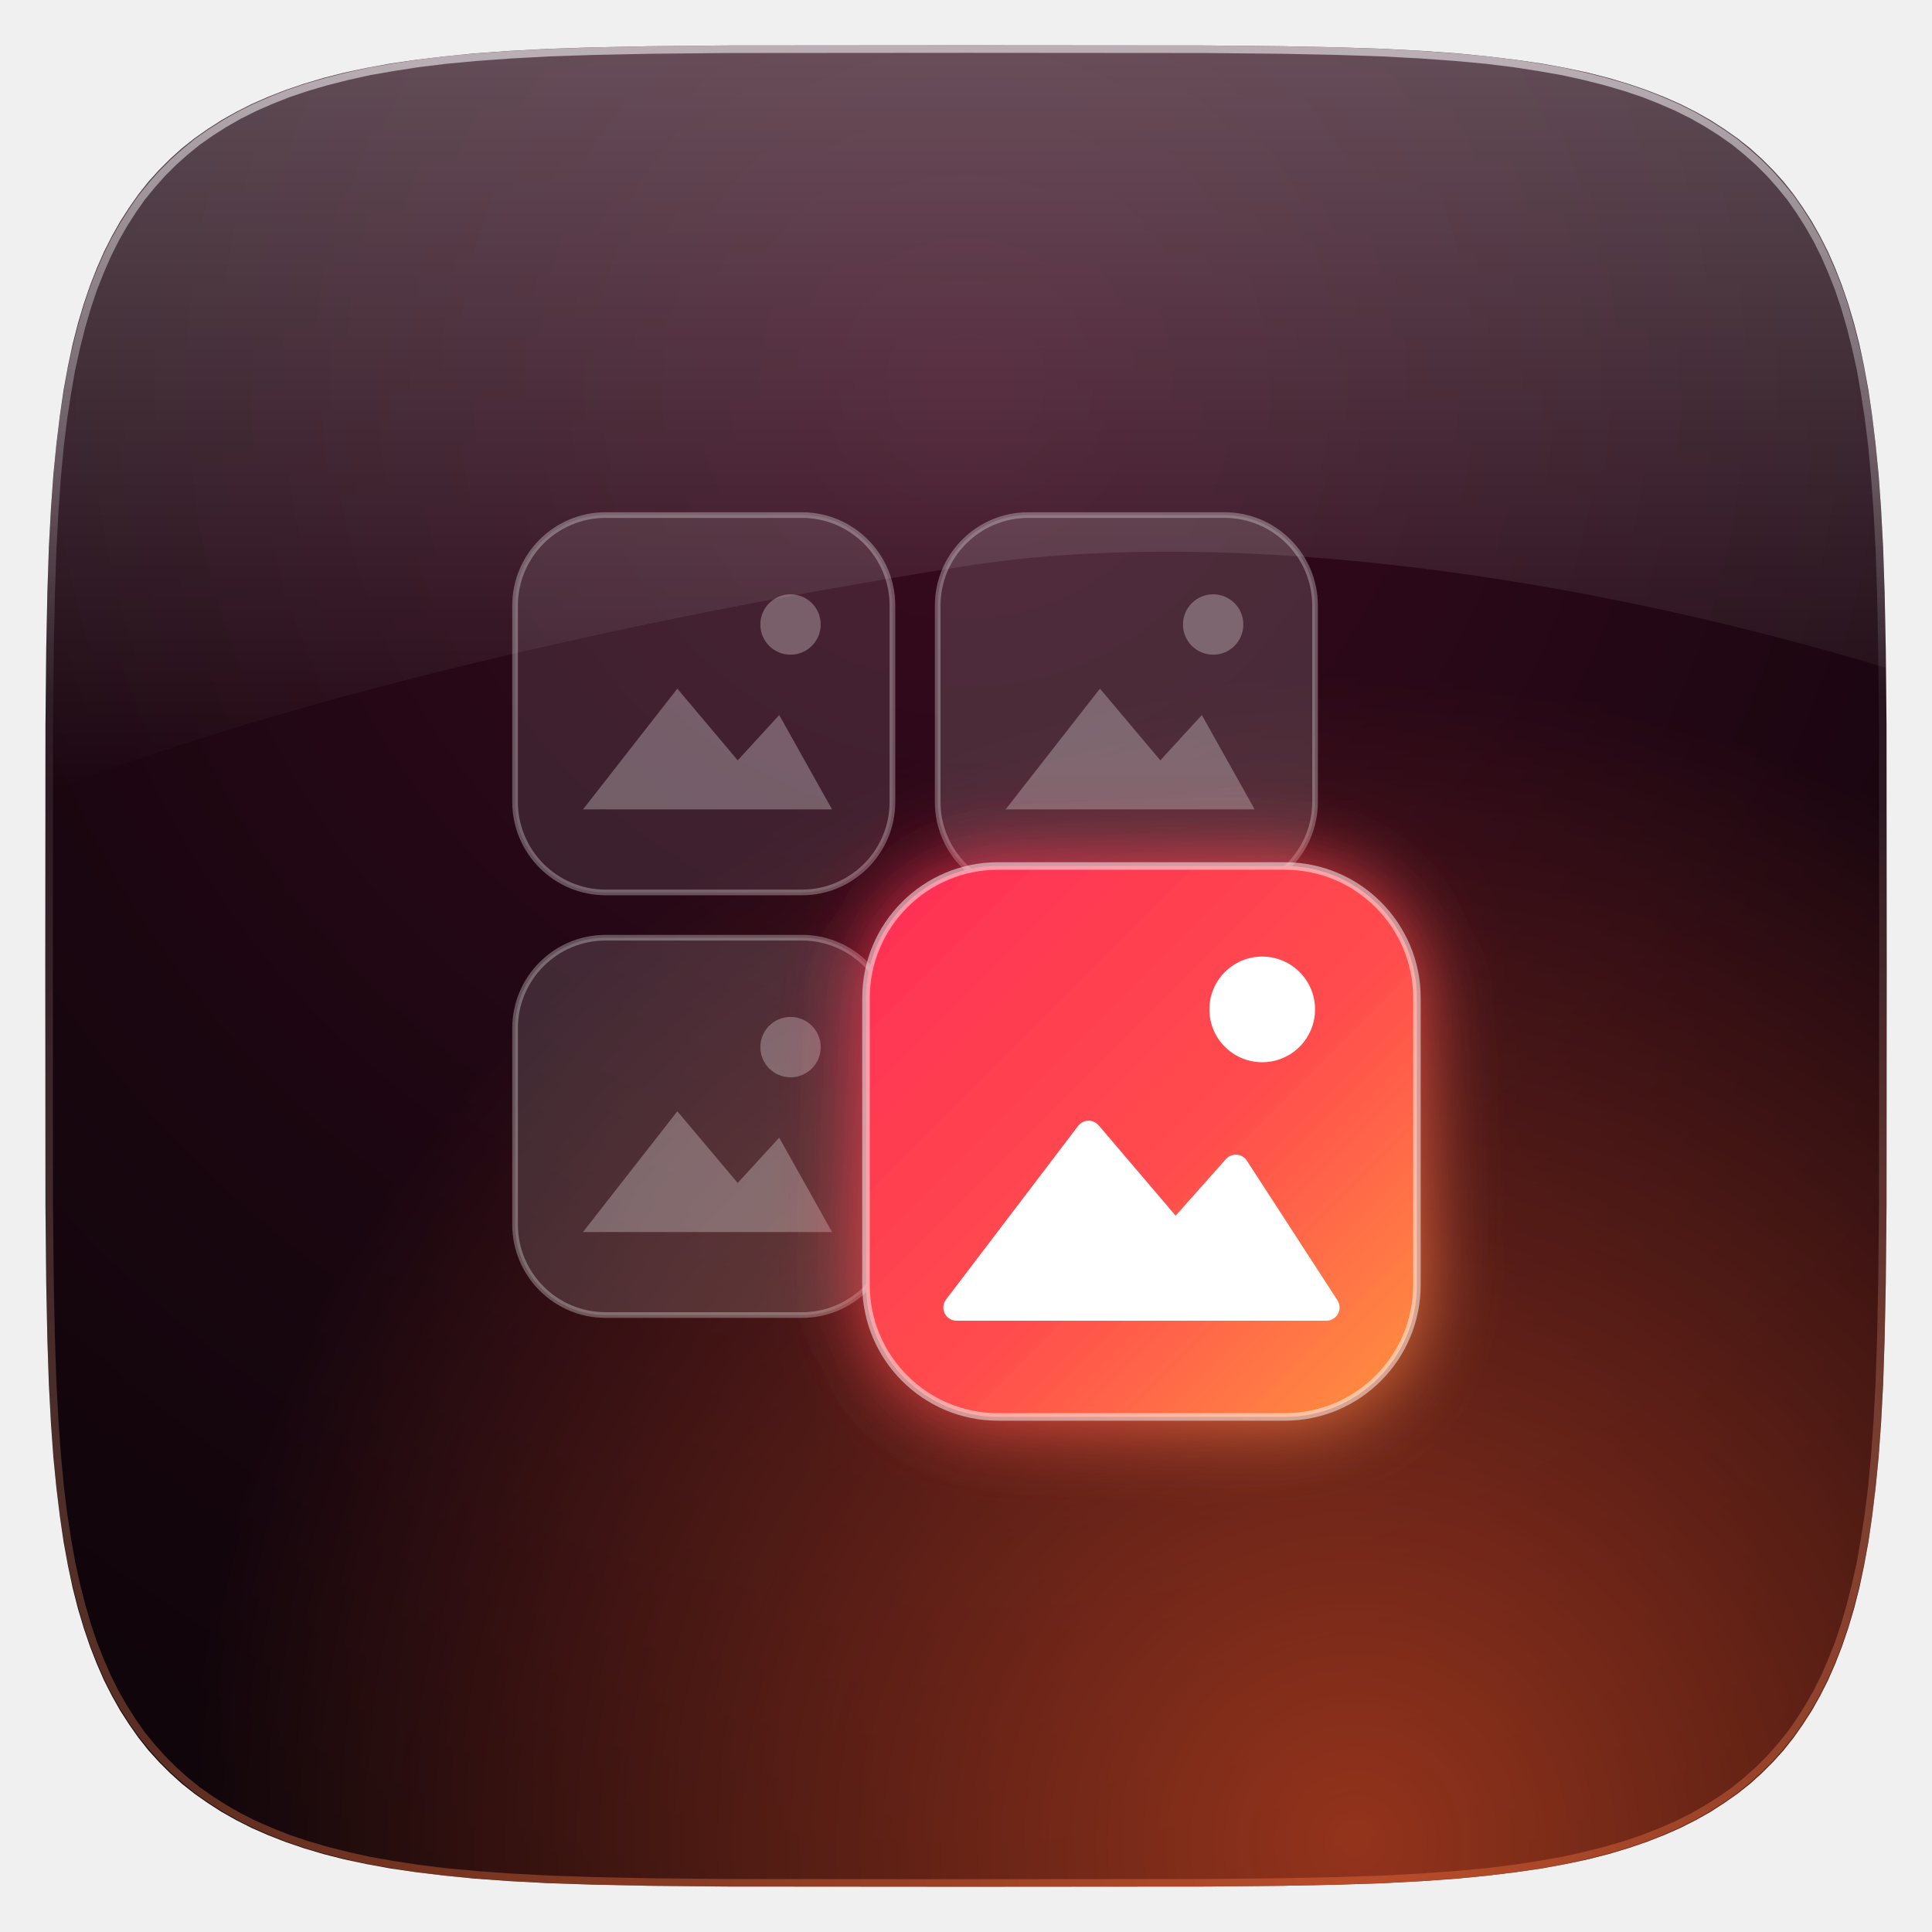
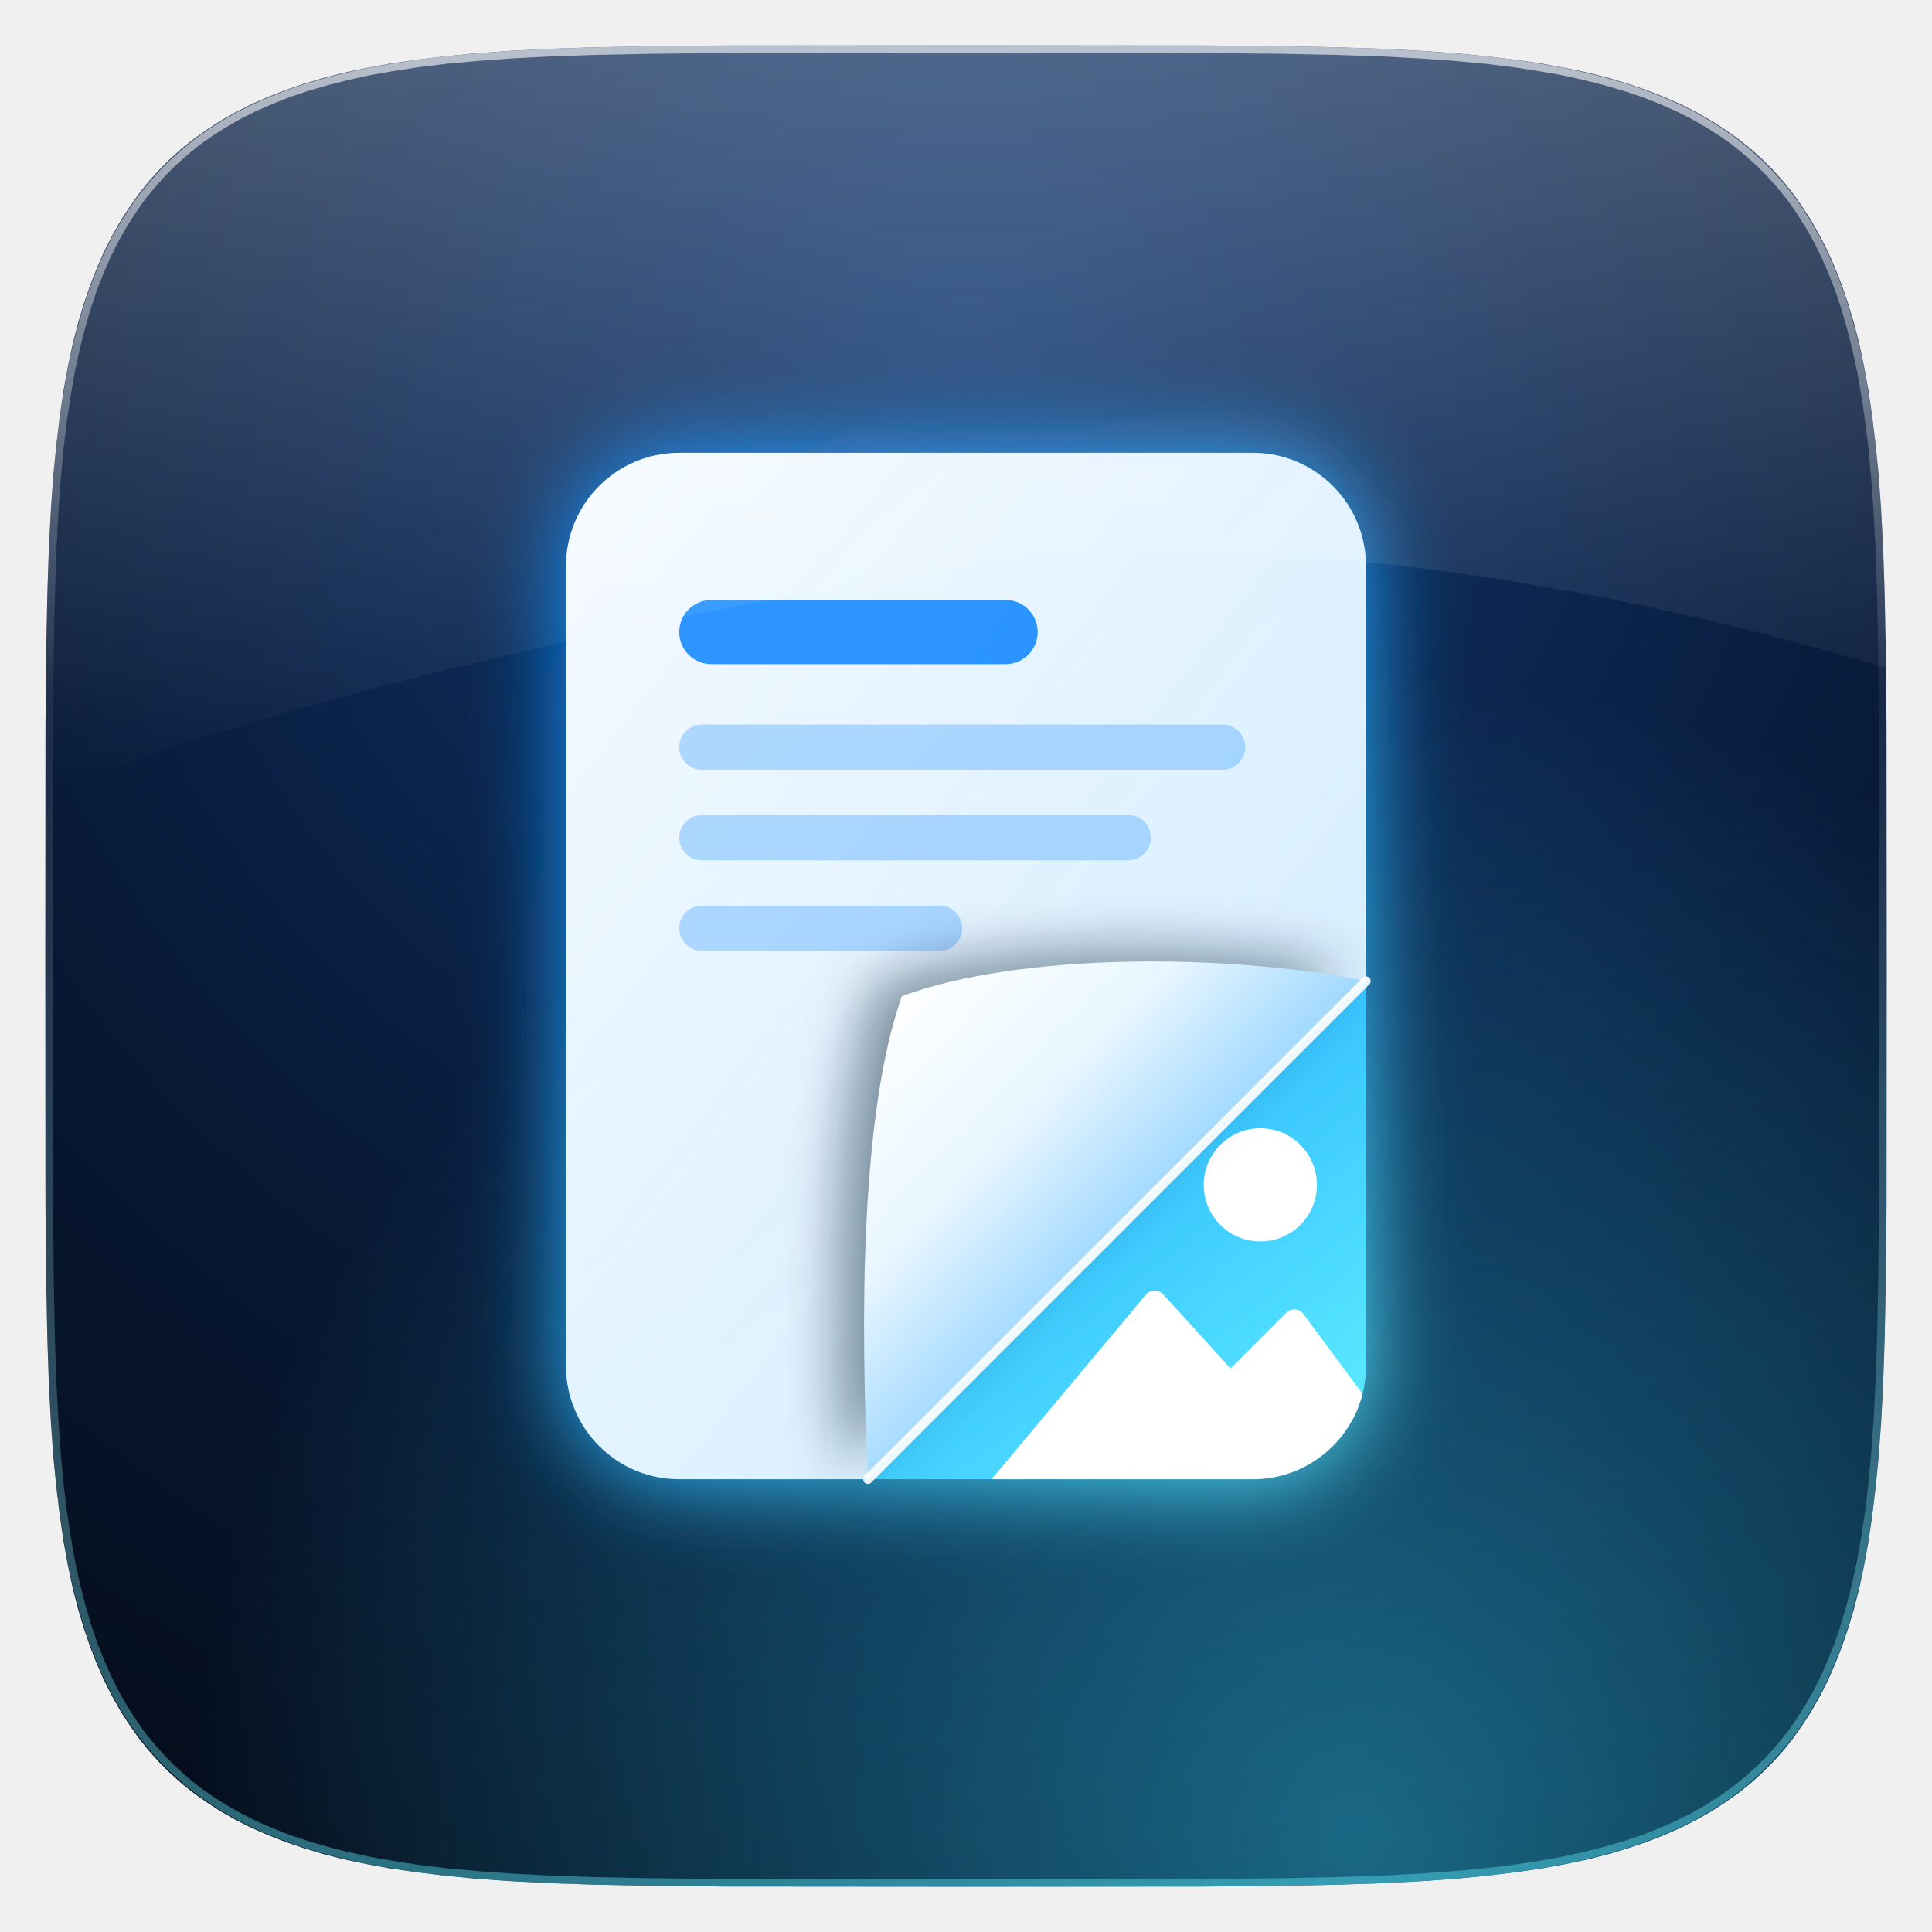
<svg xmlns="http://www.w3.org/2000/svg" viewBox="0 0 1024 1024" width="1024" height="1024">
  <defs>
-     <radialGradient id="base" cx="50%" cy="20%" r="95%">
-       <stop offset="0" stop-color="#3a0a1f" />
-       <stop offset=".55" stop-color="#1a0610" />
-       <stop offset="1" stop-color="#0a0407" />
+     <radialGradient id="base" cx="50%" cy="18%" r="95%">
+       <stop offset="0" stop-color="#123a73" />
+       <stop offset=".55" stop-color="#081a38" />
+       <stop offset="1" stop-color="#040a14" />
    </radialGradient>
-     <radialGradient id="ember" cx="70%" cy="95%" r="60%">
-       <stop offset="0" stop-color="#ff5a2a" stop-opacity=".55" />
-       <stop offset="1" stop-color="#ff5a2a" stop-opacity="0" />
+     <radialGradient id="glowB" cx="70%" cy="95%" r="60%">
+       <stop offset="0" stop-color="#32d4ff" stop-opacity=".45" />
+       <stop offset="1" stop-color="#32d4ff" stop-opacity="0" />
    </radialGradient>
-     <linearGradient id="ring" gradientUnits="userSpaceOnUse" x1="270" y1="270" x2="800" y2="800">
-       <stop offset="0" stop-color="#ff2d55" />
-       <stop offset=".6" stop-color="#ff4d4d" />
-       <stop offset="1" stop-color="#ff9a3d" />
+     <linearGradient id="img" gradientUnits="userSpaceOnUse" x1="300" y1="240" x2="724" y2="784">
+       <stop offset="0" stop-color="#0a84ff" />
+       <stop offset=".6" stop-color="#2bb5ff" />
+       <stop offset="1" stop-color="#5ff0ff" />
    </linearGradient>
-     <linearGradient id="bar" x1="0" y1="0" x2="1" y2="0">
-       <stop offset="0" stop-color="#ffffff" />
-       <stop offset="1" stop-color="#ffe2e8" />
+     <linearGradient id="page" x1="0" y1="0" x2="1" y2="1">
+       <stop offset="0" stop-color="#ffffff" stop-opacity=".96" />
+       <stop offset="1" stop-color="#dcefff" stop-opacity=".92" />
+     </linearGradient>
+     <linearGradient id="flap" gradientUnits="userSpaceOnUse" x1="600" y1="650" x2="470" y2="525">
+       <stop offset="0" stop-color="#9fd8ff" />
+       <stop offset=".45" stop-color="#e8f6ff" />
+       <stop offset="1" stop-color="#ffffff" />
    </linearGradient>
    <linearGradient id="shine" x1="0" y1="0" x2="0" y2="1">
-       <stop offset="0" stop-color="#fff" stop-opacity=".28" />
+       <stop offset="0" stop-color="#fff" stop-opacity=".26" />
      <stop offset="1" stop-color="#fff" stop-opacity="0" />
    </linearGradient>
    <linearGradient id="rim" x1="0" y1="0" x2="0" y2="1">
-       <stop offset="0" stop-color="#fff" stop-opacity=".55" />
+       <stop offset="0" stop-color="#fff" stop-opacity=".6" />
      <stop offset=".35" stop-color="#fff" stop-opacity=".06" />
-       <stop offset="1" stop-color="#ff7a45" stop-opacity=".35" />
+       <stop offset="1" stop-color="#5ff0ff" stop-opacity=".4" />
    </linearGradient>
    <filter id="glow" x="-30%" y="-30%" width="160%" height="160%">
-       <feGaussianBlur stdDeviation="22" result="b" />
+       <feGaussianBlur stdDeviation="24" result="b" />
      <feMerge>
        <feMergeNode in="b" />
        <feMergeNode in="SourceGraphic" />
      </feMerge>
    </filter>
+     <filter id="soft" x="-30%" y="-30%" width="160%" height="160%">
+       <feGaussianBlur stdDeviation="14" />
+     </filter>
    <clipPath id="sq">
      <path d="M1000.0 512.0 L999.9 639.5 L999.5 680.2 L998.9 709.7 L998.1 733.7 L997.0 754.3 L995.7 772.4 L994.1 788.6 L992.3 803.4 L990.3 817.1 L988.0 829.7 L985.5 841.5 L982.7 852.5 L979.6 862.9 L976.3 872.6 L972.7 881.8 L968.9 890.5 L964.7 898.8 L960.3 906.6 L955.6 913.9 L950.7 920.9 L945.4 927.6 L939.8 933.8 L933.8 939.8 L927.6 945.4 L920.9 950.7 L913.9 955.6 L906.6 960.3 L898.8 964.7 L890.5 968.9 L881.8 972.7 L872.6 976.3 L862.9 979.6 L852.5 982.7 L841.5 985.5 L829.7 988.0 L817.1 990.3 L803.4 992.3 L788.6 994.1 L772.4 995.7 L754.3 997.0 L733.7 998.1 L709.7 998.9 L680.2 999.5 L639.5 999.9 L512.0 1000.0 L384.5 999.9 L343.8 999.5 L314.3 998.9 L290.3 998.1 L269.7 997.0 L251.6 995.7 L235.4 994.1 L220.6 992.3 L206.9 990.3 L194.3 988.0 L182.5 985.5 L171.5 982.7 L161.1 979.6 L151.4 976.3 L142.2 972.7 L133.5 968.9 L125.2 964.7 L117.4 960.3 L110.1 955.6 L103.1 950.7 L96.4 945.4 L90.2 939.8 L84.2 933.8 L78.6 927.6 L73.3 920.9 L68.4 913.9 L63.7 906.6 L59.3 898.8 L55.1 890.5 L51.3 881.8 L47.7 872.6 L44.4 862.9 L41.3 852.5 L38.5 841.5 L36.0 829.7 L33.7 817.1 L31.7 803.4 L29.9 788.6 L28.3 772.4 L27.0 754.3 L25.9 733.7 L25.1 709.7 L24.5 680.2 L24.1 639.5 L24.0 512.0 L24.1 384.5 L24.5 343.8 L25.1 314.3 L25.9 290.3 L27.0 269.7 L28.3 251.6 L29.9 235.4 L31.7 220.6 L33.7 206.9 L36.0 194.3 L38.5 182.5 L41.3 171.5 L44.4 161.1 L47.7 151.4 L51.3 142.2 L55.1 133.5 L59.3 125.2 L63.7 117.4 L68.4 110.1 L73.3 103.1 L78.6 96.4 L84.2 90.2 L90.2 84.2 L96.4 78.6 L103.1 73.3 L110.1 68.4 L117.4 63.7 L125.2 59.3 L133.5 55.1 L142.2 51.3 L151.4 47.7 L161.1 44.4 L171.5 41.3 L182.5 38.5 L194.3 36.0 L206.9 33.7 L220.6 31.7 L235.4 29.9 L251.6 28.3 L269.7 27.0 L290.3 25.9 L314.3 25.1 L343.8 24.5 L384.5 24.1 L512.0 24.0 L639.5 24.1 L680.2 24.5 L709.7 25.1 L733.7 25.9 L754.3 27.0 L772.4 28.3 L788.6 29.9 L803.4 31.7 L817.1 33.7 L829.7 36.0 L841.5 38.5 L852.5 41.3 L862.9 44.4 L872.6 47.7 L881.8 51.3 L890.5 55.1 L898.8 59.3 L906.6 63.7 L913.9 68.4 L920.9 73.3 L927.6 78.6 L933.8 84.2 L939.8 90.2 L945.4 96.4 L950.7 103.1 L955.6 110.1 L960.3 117.4 L964.7 125.2 L968.9 133.5 L972.7 142.2 L976.3 151.4 L979.6 161.1 L982.7 171.5 L985.5 182.5 L988.0 194.3 L990.3 206.9 L992.3 220.6 L994.1 235.4 L995.7 251.6 L997.0 269.7 L998.1 290.3 L998.9 314.3 L999.5 343.8 L999.9 384.5Z" />
+     </clipPath>
+     <clipPath id="card">
+       <rect x="300" y="240" width="424" height="544" rx="60" />
+     </clipPath>
+     <clipPath id="pagecut">
+       <polygon points="0,0 1024,0 1024,220 220,1024 0,1024" />
    </clipPath>
  </defs>
  <g clip-path="url(#sq)">
    <rect width="1024" height="1024" fill="url(#base)" />
-     <rect width="1024" height="1024" fill="url(#ember)" />
-     <g transform="translate(-27 -27)">
-       <rect x="300" y="300" width="200" height="200" rx="48" fill="#fff" fill-opacity="0.1" />
-       <rect x="300" y="300" width="200" height="200" rx="48" fill="none" stroke="#fff" stroke-opacity=".3" stroke-width="3" />
-       <path d="M336 456 L386 392 L418 430 L440 406 L468 456 Z" fill="#fff" fill-opacity=".28" />
-       <circle cx="446" cy="358" r="16" fill="#fff" fill-opacity=".28" />
-       <rect x="524" y="300" width="200" height="200" rx="48" fill="#fff" fill-opacity="0.14" />
-       <rect x="524" y="300" width="200" height="200" rx="48" fill="none" stroke="#fff" stroke-opacity=".3" stroke-width="3" />
-       <path d="M560 456 L610 392 L642 430 L664 406 L692 456 Z" fill="#fff" fill-opacity=".28" />
-       <circle cx="670" cy="358" r="16" fill="#fff" fill-opacity=".28" />
-       <rect x="300" y="524" width="200" height="200" rx="48" fill="#fff" fill-opacity="0.14" />
-       <rect x="300" y="524" width="200" height="200" rx="48" fill="none" stroke="#fff" stroke-opacity=".3" stroke-width="3" />
-       <path d="M336 680 L386 616 L418 654 L440 630 L468 680 Z" fill="#fff" fill-opacity=".28" />
-       <circle cx="446" cy="582" r="16" fill="#fff" fill-opacity=".28" />
-       <linearGradient id="hero" gradientUnits="userSpaceOnUse" x1="480" y1="480" x2="790" y2="790">
-         <stop offset="0" stop-color="#ff2d55" />
-         <stop offset=".55" stop-color="#ff4d4d" />
-         <stop offset="1" stop-color="#ff9a3d" />
-       </linearGradient>
-       <g filter="url(#glow)">
-         <rect x="486" y="486" width="292" height="292" rx="70" fill="url(#hero)" />
-       </g>
-       <rect x="486" y="486" width="292" height="292" rx="70" fill="none" stroke="#fff" stroke-opacity=".5" stroke-width="4" />
-       <path d="M534 720 L604 628 L650 682 L682 646 L730 720 Z" fill="#fff" stroke="#fff" stroke-width="14" stroke-linejoin="round" />
-       <circle cx="696" cy="562" r="28" fill="#fff" />
+     <rect width="1024" height="1024" fill="url(#glowB)" />
+     <g filter="url(#glow)">
+       <rect x="300" y="240" width="424" height="544" rx="60" fill="url(#img)" />
    </g>
+     <g clip-path="url(#card)">
+       <circle cx="668" cy="628" r="30" fill="#fff" />
+       <path d="M520 800 L612 690 L652 734 L686 700 L760 800 Z" fill="#fff" stroke="#fff" stroke-width="12" stroke-linejoin="round" />
+     </g>
+     <g clip-path="url(#pagecut)">
+       <rect x="300" y="240" width="424" height="544" rx="60" fill="url(#page)" />
+       <rect x="360" y="318" width="190" height="34" rx="17" fill="#0a84ff" opacity=".85" />
+       <rect x="360" y="384" width="300" height="24" rx="12" fill="#0a84ff" opacity=".28" />
+       <rect x="360" y="432" width="250" height="24" rx="12" fill="#0a84ff" opacity=".28" />
+       <rect x="360" y="480" width="150" height="24" rx="12" fill="#0a84ff" opacity=".28" />
+     </g>
+     <path d="M724 520 C 650 505, 540 505, 478 528 C 456 590, 456 700, 460 784 Z" fill="#05122a" opacity=".45" filter="url(#soft)" transform="translate(-14 -6)" />
+     <path d="M724 520 C 650 505, 540 505, 478 528 C 456 590, 456 700, 460 784 Z" fill="url(#flap)" />
+     <path d="M724 520 L460 784" stroke="#fff" stroke-opacity=".9" stroke-width="5" stroke-linecap="round" />
    <path d="M24 24h976v330C820 300 640 280 512 300S180 360 24 420z" fill="url(#shine)" />
  </g>
  <path d="M998.0 512.0 L997.9 639.0 L997.5 679.5 L996.9 708.9 L996.1 732.8 L995.0 753.3 L993.7 771.3 L992.2 787.5 L990.4 802.2 L988.3 815.8 L986.1 828.4 L983.5 840.1 L980.7 851.1 L977.7 861.4 L974.4 871.2 L970.8 880.3 L967.0 889.0 L962.9 897.2 L958.5 904.9 L953.8 912.3 L948.9 919.3 L943.6 925.8 L938.0 932.1 L932.1 938.0 L925.8 943.6 L919.3 948.9 L912.3 953.8 L904.9 958.5 L897.2 962.9 L889.0 967.0 L880.3 970.8 L871.2 974.4 L861.4 977.7 L851.1 980.7 L840.1 983.5 L828.4 986.1 L815.8 988.3 L802.2 990.4 L787.5 992.2 L771.3 993.7 L753.3 995.0 L732.8 996.1 L708.9 996.9 L679.5 997.5 L639.0 997.9 L512.0 998.0 L385.0 997.9 L344.5 997.5 L315.1 996.9 L291.2 996.1 L270.7 995.0 L252.7 993.7 L236.5 992.2 L221.8 990.4 L208.2 988.3 L195.6 986.1 L183.9 983.5 L172.9 980.7 L162.6 977.7 L152.8 974.4 L143.7 970.8 L135.0 967.0 L126.8 962.9 L119.1 958.5 L111.7 953.8 L104.7 948.9 L98.2 943.6 L91.9 938.0 L86.0 932.1 L80.4 925.8 L75.1 919.3 L70.2 912.3 L65.5 904.9 L61.1 897.2 L57.0 889.0 L53.2 880.3 L49.6 871.2 L46.3 861.4 L43.3 851.1 L40.5 840.1 L37.9 828.4 L35.7 815.8 L33.6 802.2 L31.8 787.5 L30.3 771.3 L29.0 753.3 L27.9 732.8 L27.1 708.9 L26.5 679.5 L26.1 639.0 L26.0 512.0 L26.1 385.0 L26.5 344.5 L27.1 315.1 L27.9 291.2 L29.0 270.7 L30.3 252.7 L31.8 236.5 L33.6 221.8 L35.7 208.2 L37.9 195.6 L40.5 183.9 L43.3 172.9 L46.3 162.6 L49.6 152.8 L53.2 143.7 L57.0 135.0 L61.1 126.8 L65.5 119.1 L70.2 111.7 L75.1 104.7 L80.4 98.2 L86.0 91.9 L91.9 86.0 L98.2 80.4 L104.7 75.1 L111.7 70.2 L119.1 65.5 L126.8 61.1 L135.0 57.0 L143.7 53.2 L152.8 49.6 L162.6 46.3 L172.9 43.3 L183.9 40.5 L195.6 37.9 L208.2 35.7 L221.8 33.6 L236.5 31.8 L252.7 30.3 L270.7 29.0 L291.2 27.9 L315.1 27.1 L344.5 26.5 L385.0 26.1 L512.0 26.0 L639.0 26.1 L679.5 26.5 L708.9 27.1 L732.8 27.9 L753.3 29.0 L771.3 30.3 L787.5 31.8 L802.2 33.6 L815.8 35.7 L828.4 37.9 L840.1 40.5 L851.1 43.3 L861.4 46.3 L871.2 49.6 L880.3 53.2 L889.0 57.0 L897.2 61.1 L904.9 65.5 L912.3 70.2 L919.3 75.1 L925.8 80.4 L932.1 86.0 L938.0 91.9 L943.6 98.2 L948.9 104.7 L953.8 111.7 L958.5 119.1 L962.9 126.8 L967.0 135.0 L970.8 143.7 L974.4 152.8 L977.7 162.6 L980.7 172.9 L983.5 183.9 L986.1 195.6 L988.3 208.2 L990.4 221.8 L992.2 236.5 L993.7 252.7 L995.0 270.7 L996.1 291.2 L996.9 315.1 L997.5 344.5 L997.9 385.0Z" fill="none" stroke="url(#rim)" stroke-width="4" />
</svg>
